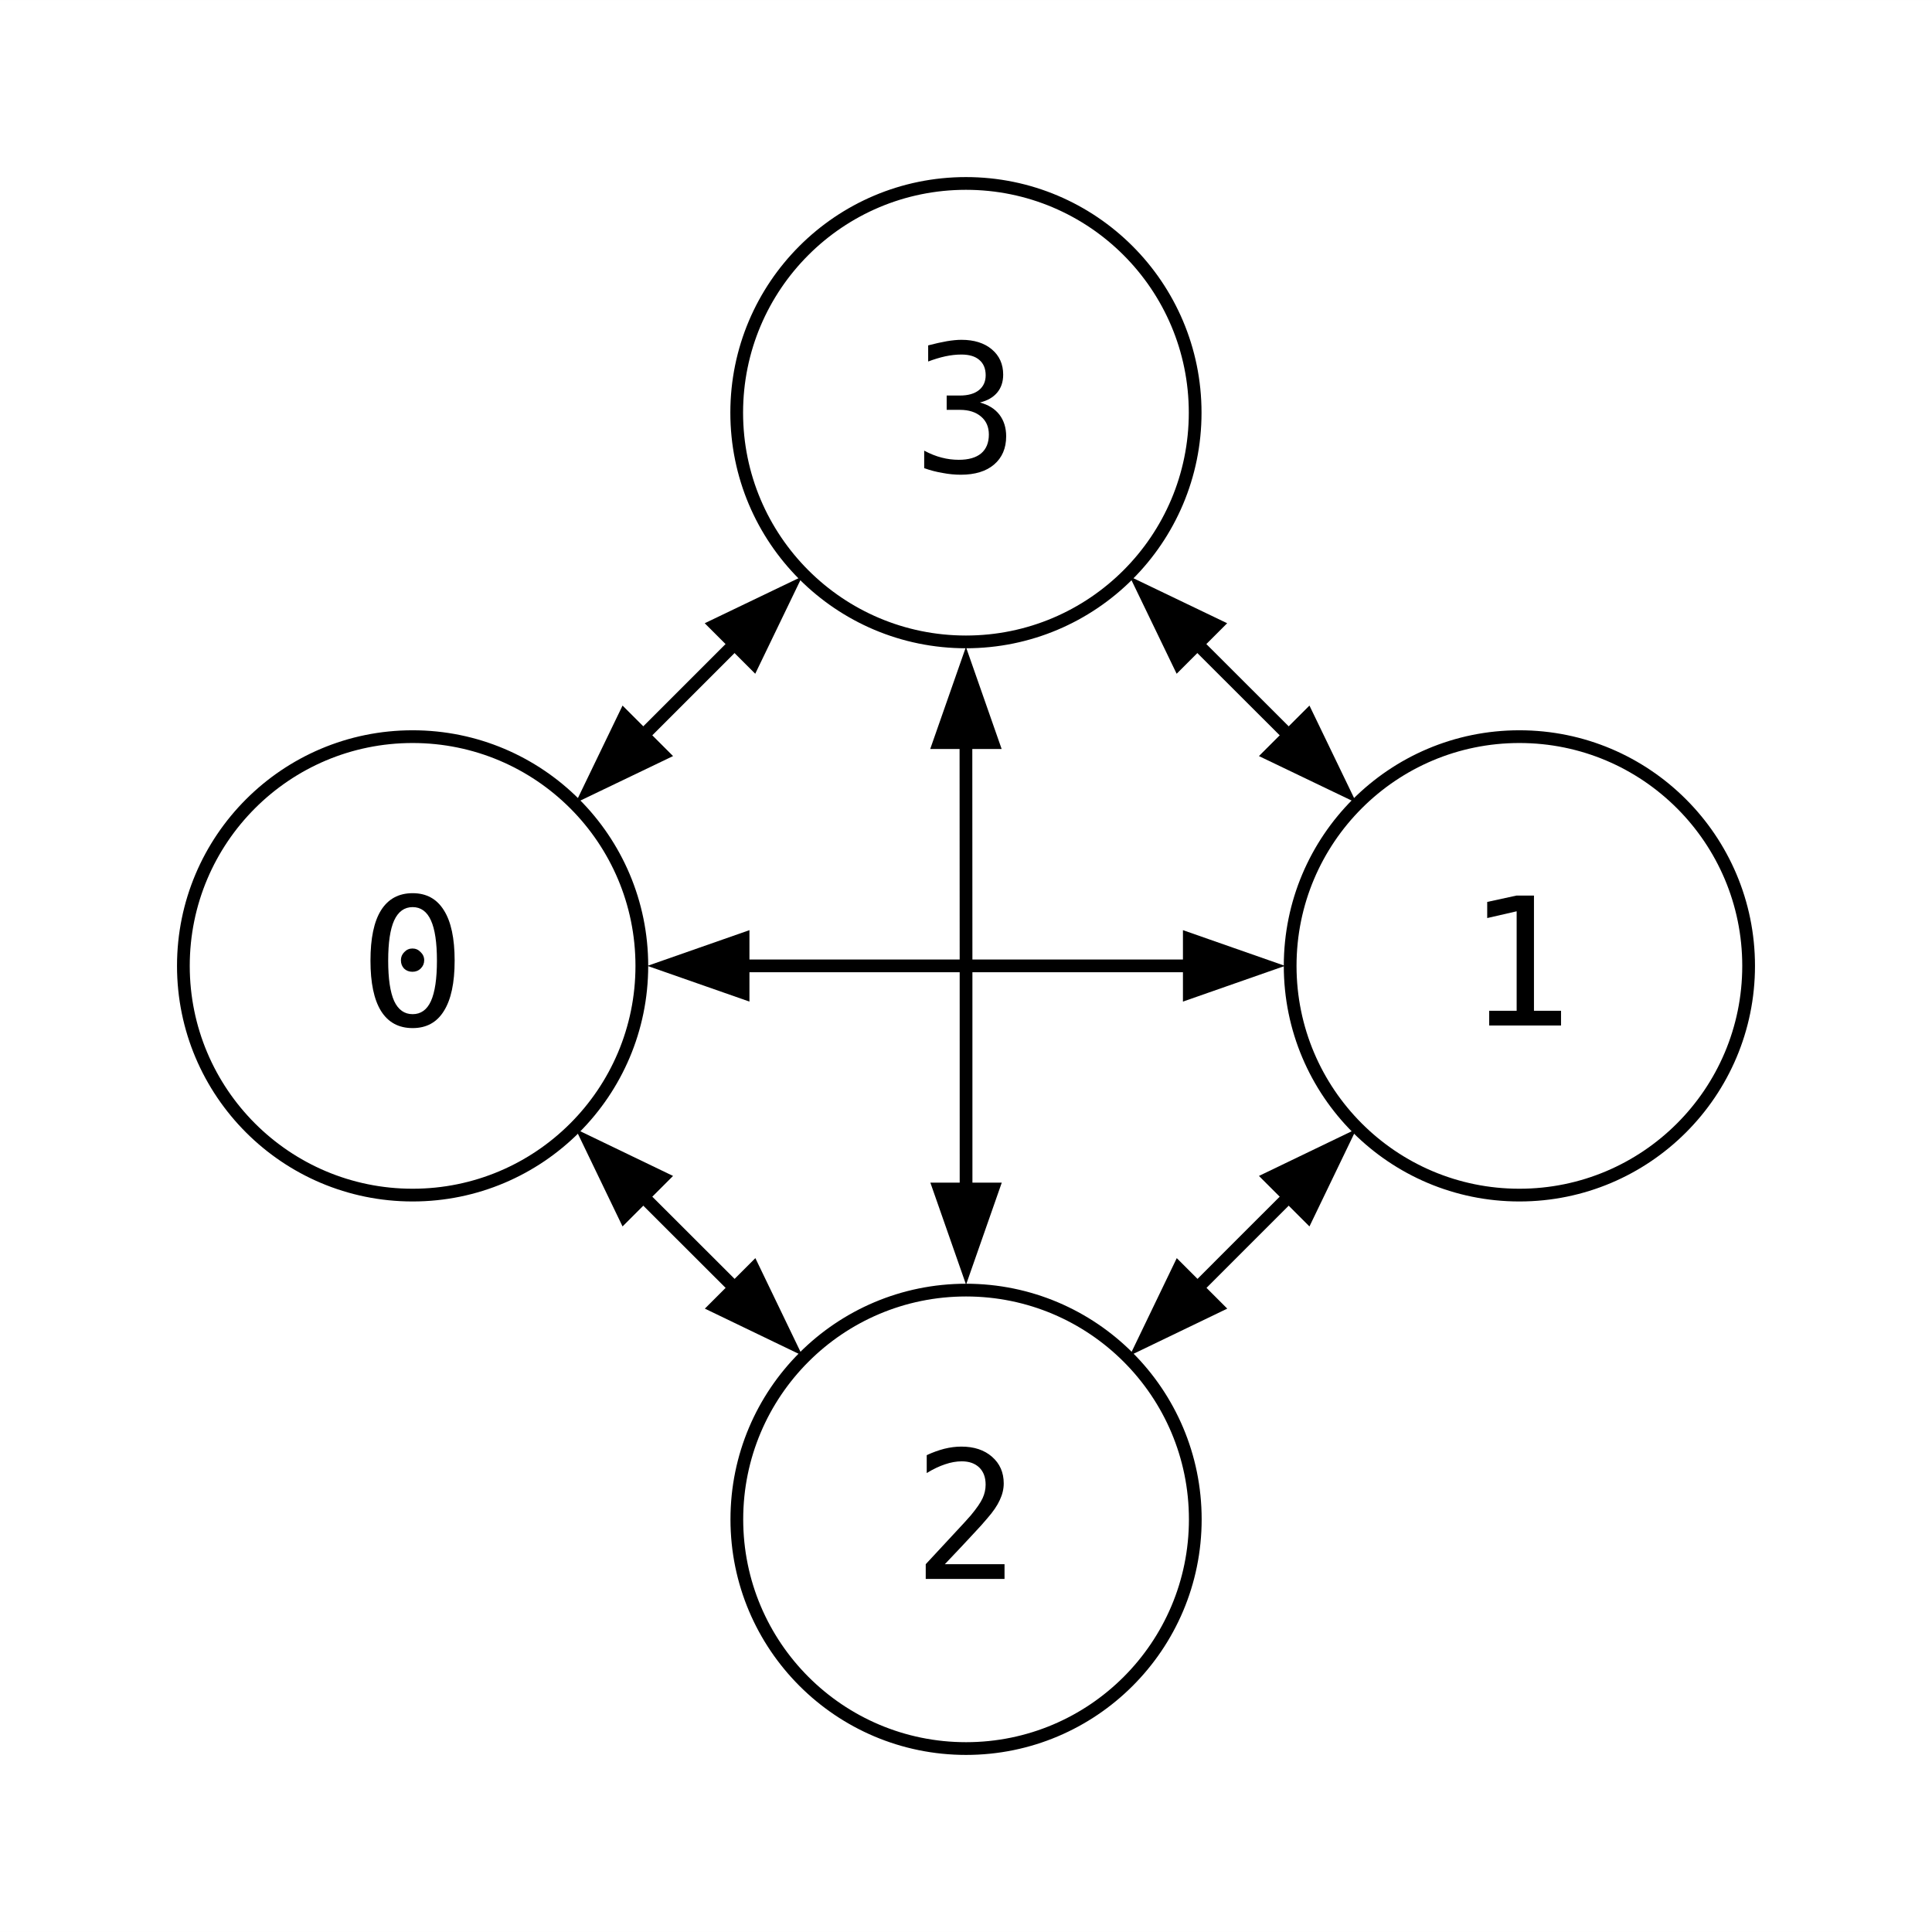
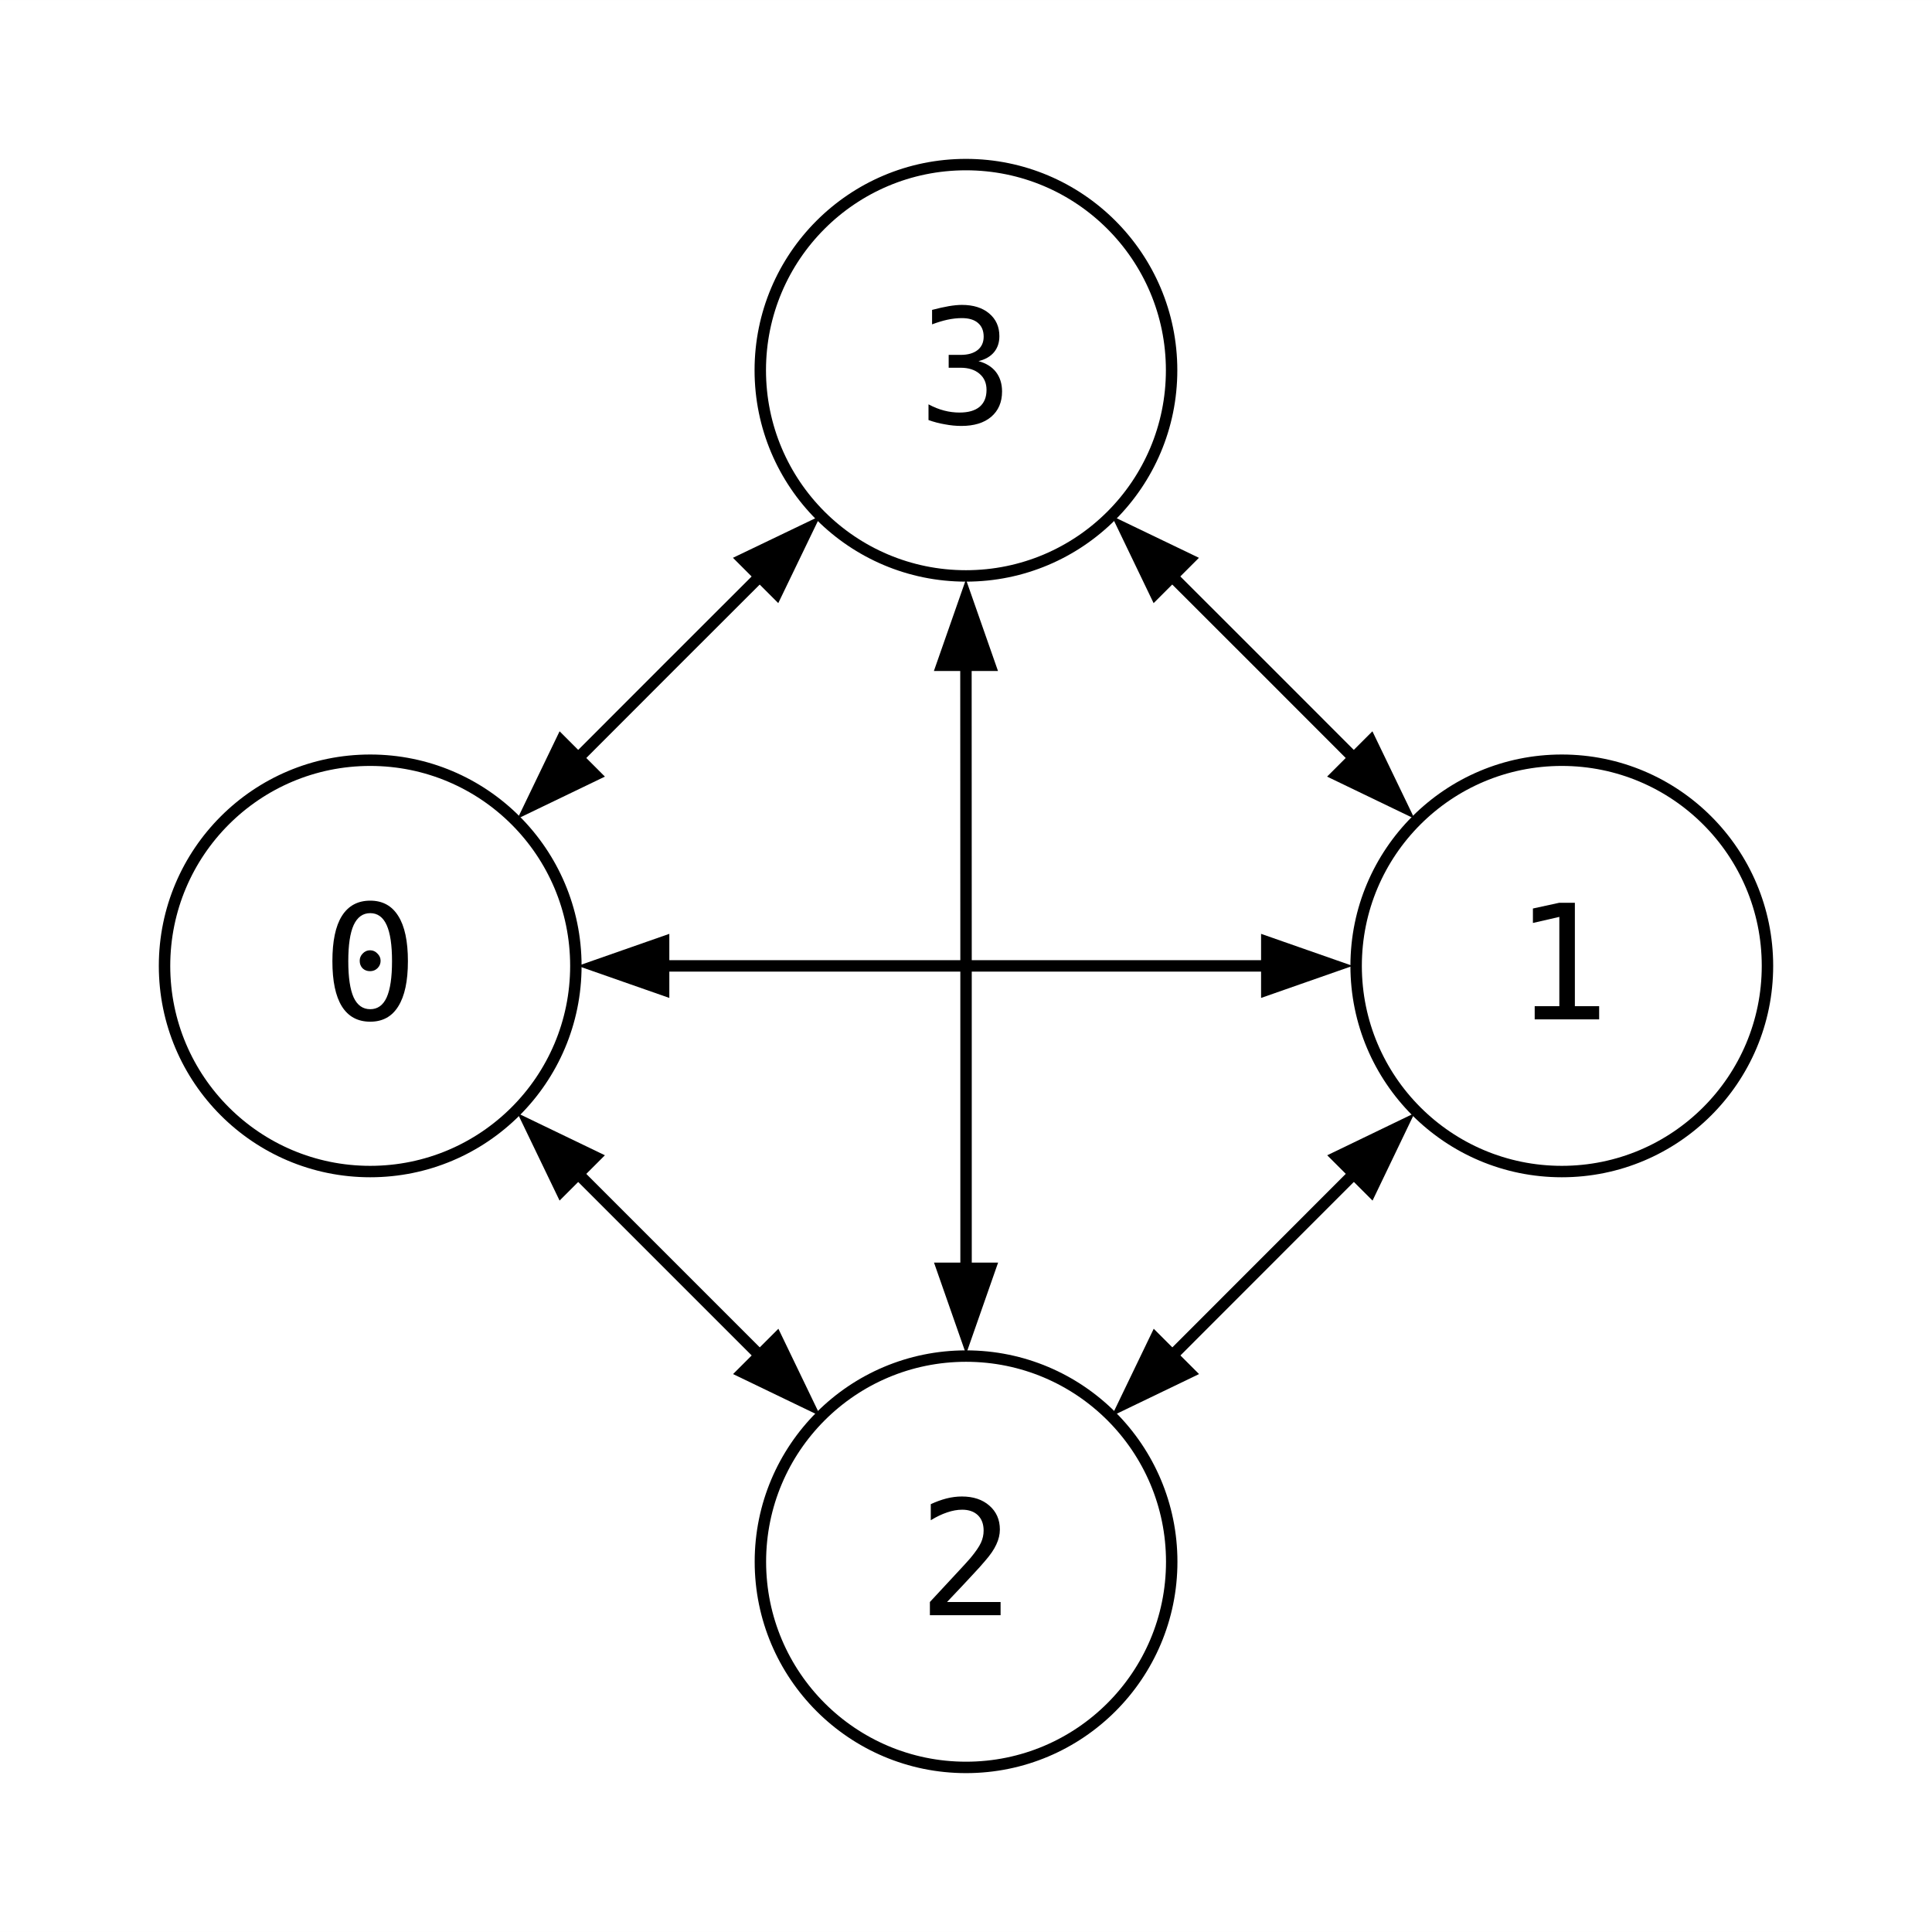
- <svg xmlns="http://www.w3.org/2000/svg" width="152pt" height="152pt" viewBox="0.00 0.00 151.71 151.70">
-   <g id="graph0" class="graph" transform="scale(1 1) rotate(0) translate(14.4 137.3)">
-     <polygon fill="white" stroke="none" points="-14.4,14.4 -14.4,-137.3 137.31,-137.3 137.31,14.4 -14.4,14.4" />
+ <svg xmlns="http://www.w3.org/2000/svg" width="169pt" height="169pt" viewBox="0.00 0.00 169.09 169.08">
+   <g id="graph0" class="graph" transform="scale(1 1) rotate(0) translate(14.4 154.68)">
+     <polygon fill="white" stroke="none" points="-14.4,14.4 -14.4,-154.68 154.69,-154.68 154.69,14.4 -14.4,14.4" />
    <g id="node1" class="node">
-       <ellipse fill="none" stroke="black" cx="18" cy="-61.46" rx="18" ry="18" />
-       <text text-anchor="middle" x="18" y="-56.78" font-family="monospace" font-size="14.00">0</text>
+       <ellipse fill="none" stroke="black" cx="18" cy="-70.15" rx="18" ry="18" />
+       <text text-anchor="middle" x="18" y="-65.47" font-family="monospace" font-size="14.00">0</text>
    </g>
    <g id="node2" class="node">
-       <ellipse fill="none" stroke="black" cx="104.91" cy="-61.46" rx="18" ry="18" />
-       <text text-anchor="middle" x="104.91" y="-56.78" font-family="monospace" font-size="14.00">1</text>
+       <ellipse fill="none" stroke="black" cx="122.29" cy="-70.15" rx="18" ry="18" />
+       <text text-anchor="middle" x="122.29" y="-65.47" font-family="monospace" font-size="14.00">1</text>
    </g>
    <g id="edge1" class="edge">
-       <path fill="none" stroke="black" d="M43.73,-61.46C54.89,-61.46 67.94,-61.46 79.12,-61.46" />
-       <polygon fill="black" stroke="black" points="43.95,-59.36 37.95,-61.46 43.95,-63.56 43.95,-59.36" />
-       <polygon fill="black" stroke="black" points="78.99,-63.56 84.99,-61.46 78.99,-59.36 78.99,-63.56" />
+       <path fill="none" stroke="black" d="M43.26,-70.15C59.52,-70.15 80.58,-70.15 96.87,-70.15" />
+       <polygon fill="black" stroke="black" points="43.68,-68.05 37.68,-70.15 43.68,-72.25 43.68,-68.05" />
+       <polygon fill="black" stroke="black" points="96.47,-72.25 102.47,-70.15 96.47,-68.05 96.47,-72.25" />
    </g>
    <g id="node3" class="node">
-       <ellipse fill="none" stroke="black" cx="61.46" cy="-18" rx="18" ry="18" />
-       <text text-anchor="middle" x="61.46" y="-13.32" font-family="monospace" font-size="14.00">2</text>
+       <ellipse fill="none" stroke="black" cx="70.15" cy="-18" rx="18" ry="18" />
+       <text text-anchor="middle" x="70.15" y="-13.32" font-family="monospace" font-size="14.00">2</text>
    </g>
    <g id="edge2" class="edge">
-       <path fill="none" stroke="black" d="M36,-43.45C38.51,-40.95 41.09,-38.37 43.6,-35.86" />
-       <polygon fill="black" stroke="black" points="34.63,-41.85 31.87,-47.58 37.6,-44.82 34.63,-41.85" />
-       <polygon fill="black" stroke="black" points="44.77,-37.66 47.53,-31.93 41.8,-34.69 44.77,-37.66" />
+       <path fill="none" stroke="black" d="M36.06,-52.09C41.34,-46.81 47.1,-41.05 52.35,-35.8" />
+       <polygon fill="black" stroke="black" points="34.72,-50.46 31.96,-56.19 37.69,-53.43 34.72,-50.46" />
+       <polygon fill="black" stroke="black" points="53.58,-37.54 56.34,-31.81 50.61,-34.57 53.58,-37.54" />
    </g>
    <g id="node4" class="node">
-       <ellipse fill="none" stroke="black" cx="61.45" cy="-104.9" rx="18" ry="18" />
-       <text text-anchor="middle" x="61.45" y="-100.23" font-family="monospace" font-size="14.00">3</text>
+       <ellipse fill="none" stroke="black" cx="70.14" cy="-122.28" rx="18" ry="18" />
+       <text text-anchor="middle" x="70.14" y="-117.61" font-family="monospace" font-size="14.00">3</text>
    </g>
    <g id="edge3" class="edge">
-       <path fill="none" stroke="black" d="M36,-79.45C38.51,-81.96 41.09,-84.54 43.59,-87.04" />
-       <polygon fill="black" stroke="black" points="37.6,-78.08 31.87,-75.33 34.63,-81.05 37.6,-78.08" />
-       <polygon fill="black" stroke="black" points="41.79,-88.22 47.52,-90.97 44.76,-85.25 41.79,-88.22" />
+       <path fill="none" stroke="black" d="M36.06,-88.2C41.33,-93.48 47.09,-99.24 52.35,-104.49" />
+       <polygon fill="black" stroke="black" points="37.69,-86.86 31.96,-84.1 34.72,-89.83 37.69,-86.86" />
+       <polygon fill="black" stroke="black" points="50.6,-105.72 56.33,-108.47 53.57,-102.75 50.6,-105.72" />
    </g>
    <g id="edge4" class="edge">
-       <path fill="none" stroke="black" d="M86.91,-43.45C84.4,-40.95 81.83,-38.37 79.32,-35.86" />
-       <polygon fill="black" stroke="black" points="85.31,-44.82 91.04,-47.58 88.28,-41.85 85.31,-44.82" />
-       <polygon fill="black" stroke="black" points="81.12,-34.69 75.39,-31.93 78.15,-37.66 81.12,-34.69" />
+       <path fill="none" stroke="black" d="M104.23,-52.09C98.96,-46.81 93.2,-41.05 87.95,-35.8" />
+       <polygon fill="black" stroke="black" points="102.61,-53.43 108.33,-56.19 105.58,-50.46 102.61,-53.43" />
+       <polygon fill="black" stroke="black" points="89.69,-34.57 83.96,-31.81 86.72,-37.54 89.69,-34.57" />
    </g>
    <g id="edge5" class="edge">
-       <path fill="none" stroke="black" d="M86.91,-79.45C84.4,-81.96 81.82,-84.54 79.31,-87.04" />
-       <polygon fill="black" stroke="black" points="88.28,-81.05 91.04,-75.33 85.31,-78.08 88.28,-81.05" />
-       <polygon fill="black" stroke="black" points="78.14,-85.25 75.38,-90.97 81.11,-88.22 78.14,-85.25" />
+       <path fill="none" stroke="black" d="M104.23,-88.2C98.96,-93.48 93.2,-99.24 87.94,-104.49" />
+       <polygon fill="black" stroke="black" points="105.57,-89.83 108.33,-84.1 102.6,-86.86 105.57,-89.83" />
+       <polygon fill="black" stroke="black" points="86.71,-102.75 83.96,-108.47 89.68,-105.72 86.71,-102.75" />
    </g>
    <g id="edge6" class="edge">
-       <path fill="none" stroke="black" d="M61.46,-43.73C61.46,-54.89 61.46,-67.94 61.45,-79.11" />
-       <polygon fill="black" stroke="black" points="63.56,-43.94 61.46,-37.94 59.36,-43.94 63.56,-43.94" />
-       <polygon fill="black" stroke="black" points="59.35,-78.99 61.45,-84.99 63.55,-78.99 59.35,-78.99" />
+       <path fill="none" stroke="black" d="M70.15,-43.26C70.15,-59.52 70.15,-80.57 70.14,-96.86" />
+       <polygon fill="black" stroke="black" points="72.25,-43.68 70.15,-37.68 68.05,-43.68 72.25,-43.68" />
+       <polygon fill="black" stroke="black" points="68.04,-96.46 70.14,-102.46 72.24,-96.46 68.04,-96.46" />
    </g>
  </g>
</svg>
